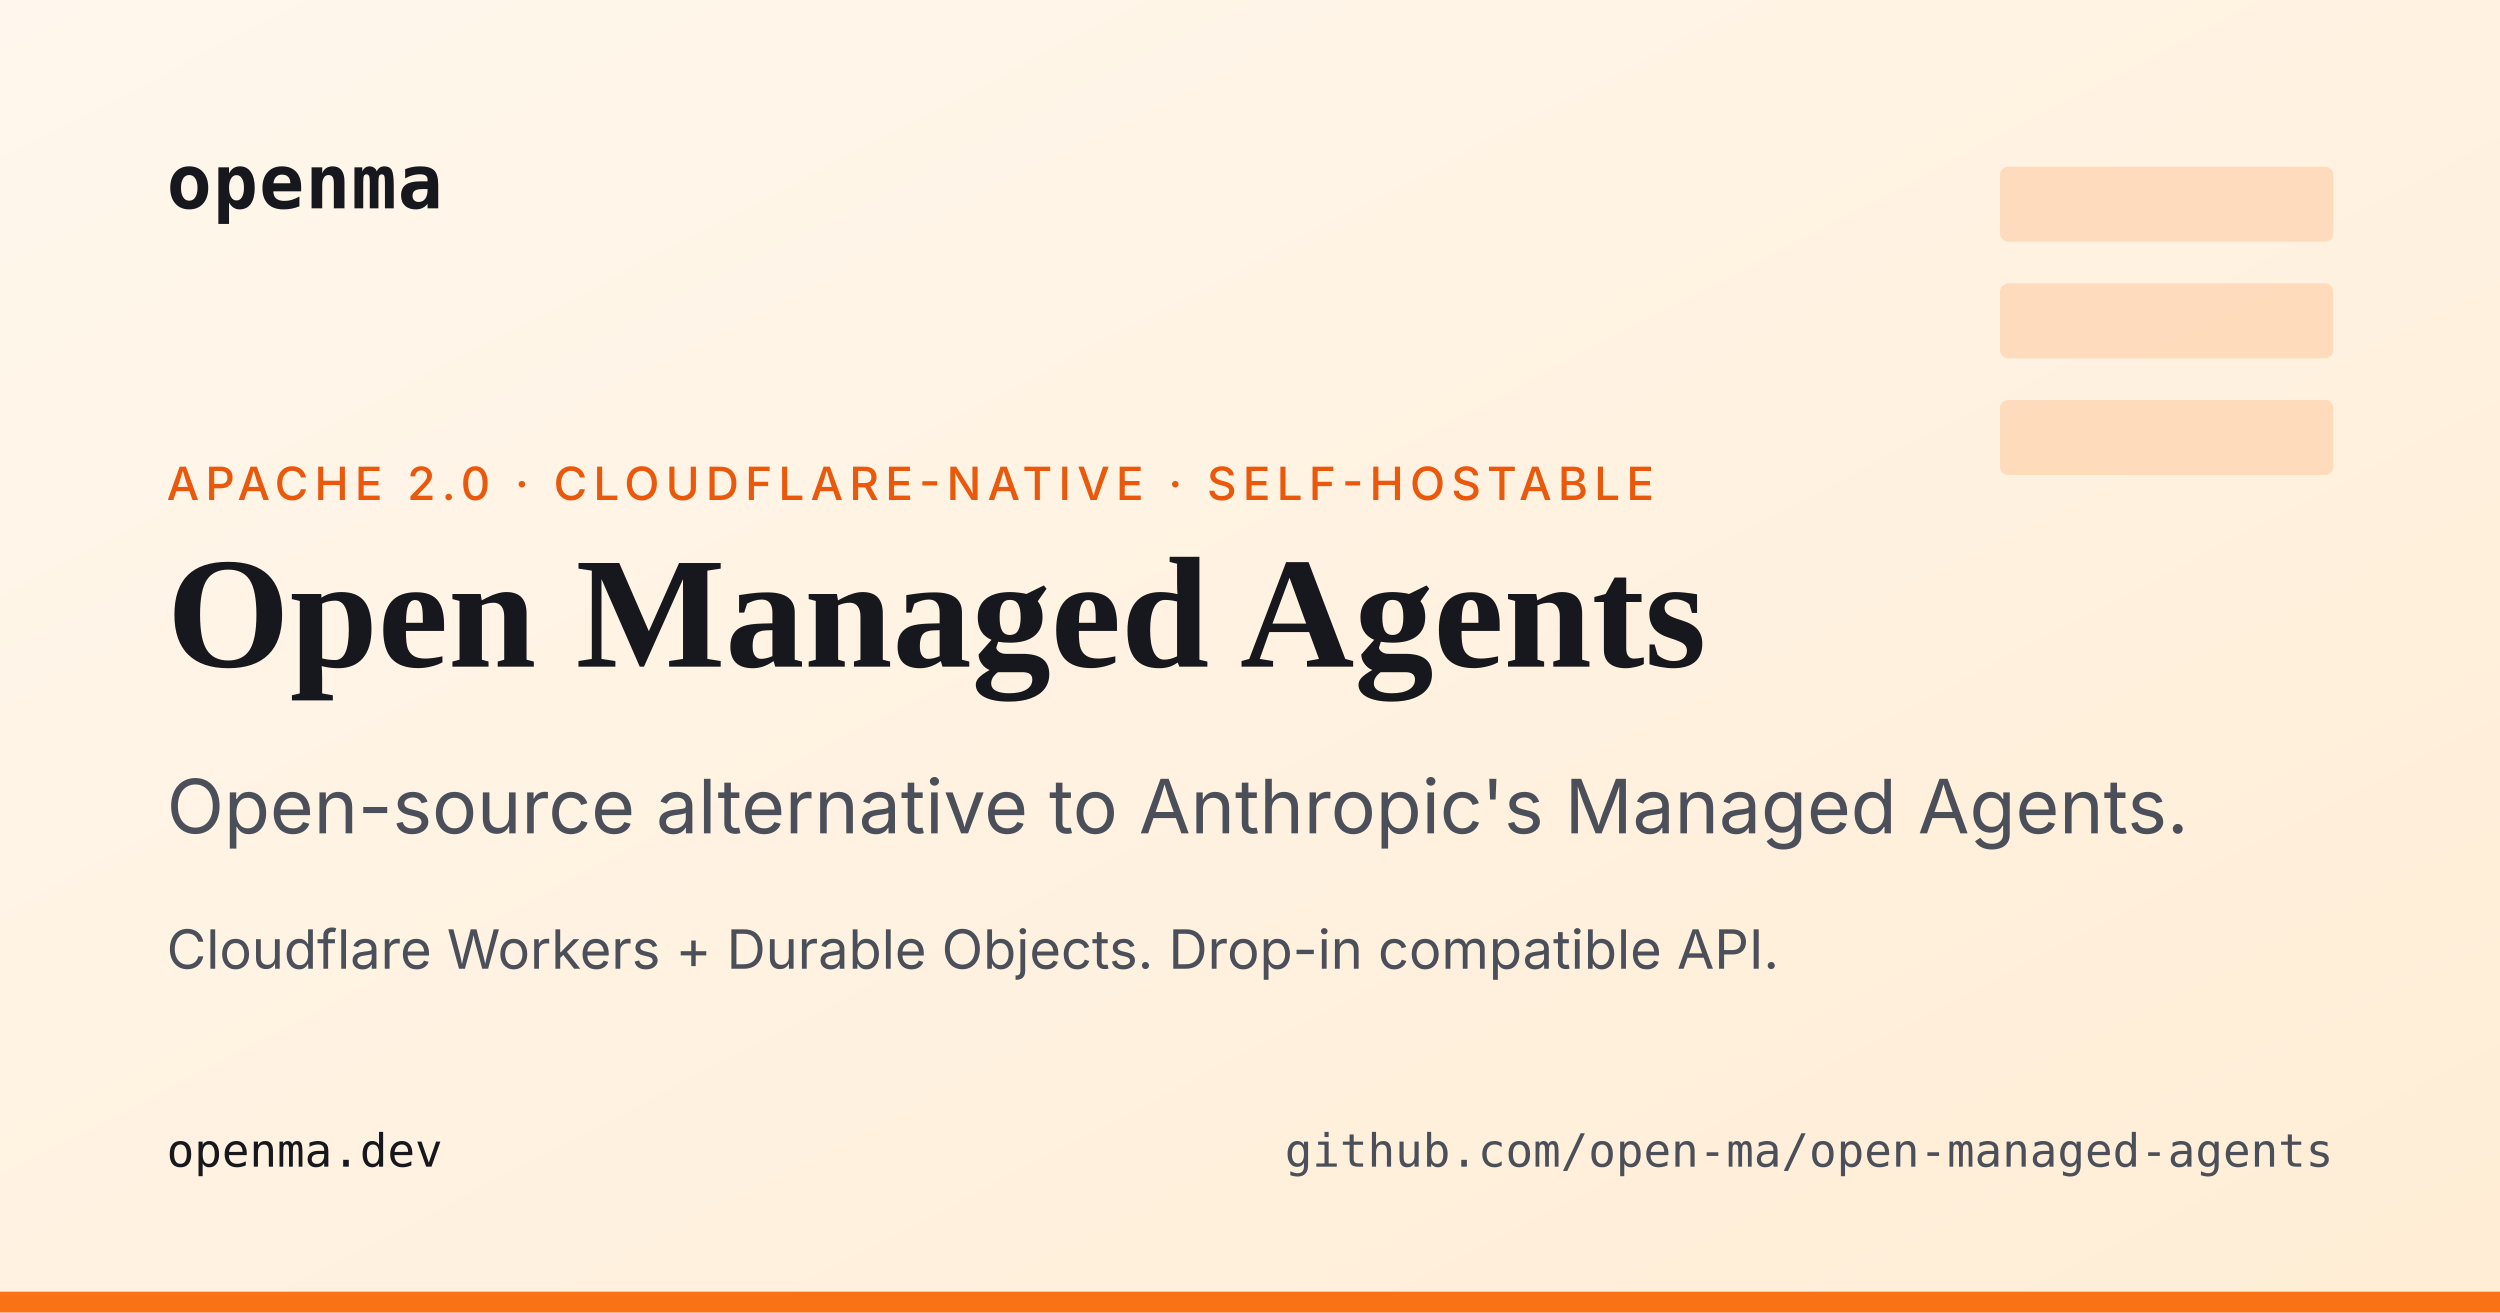
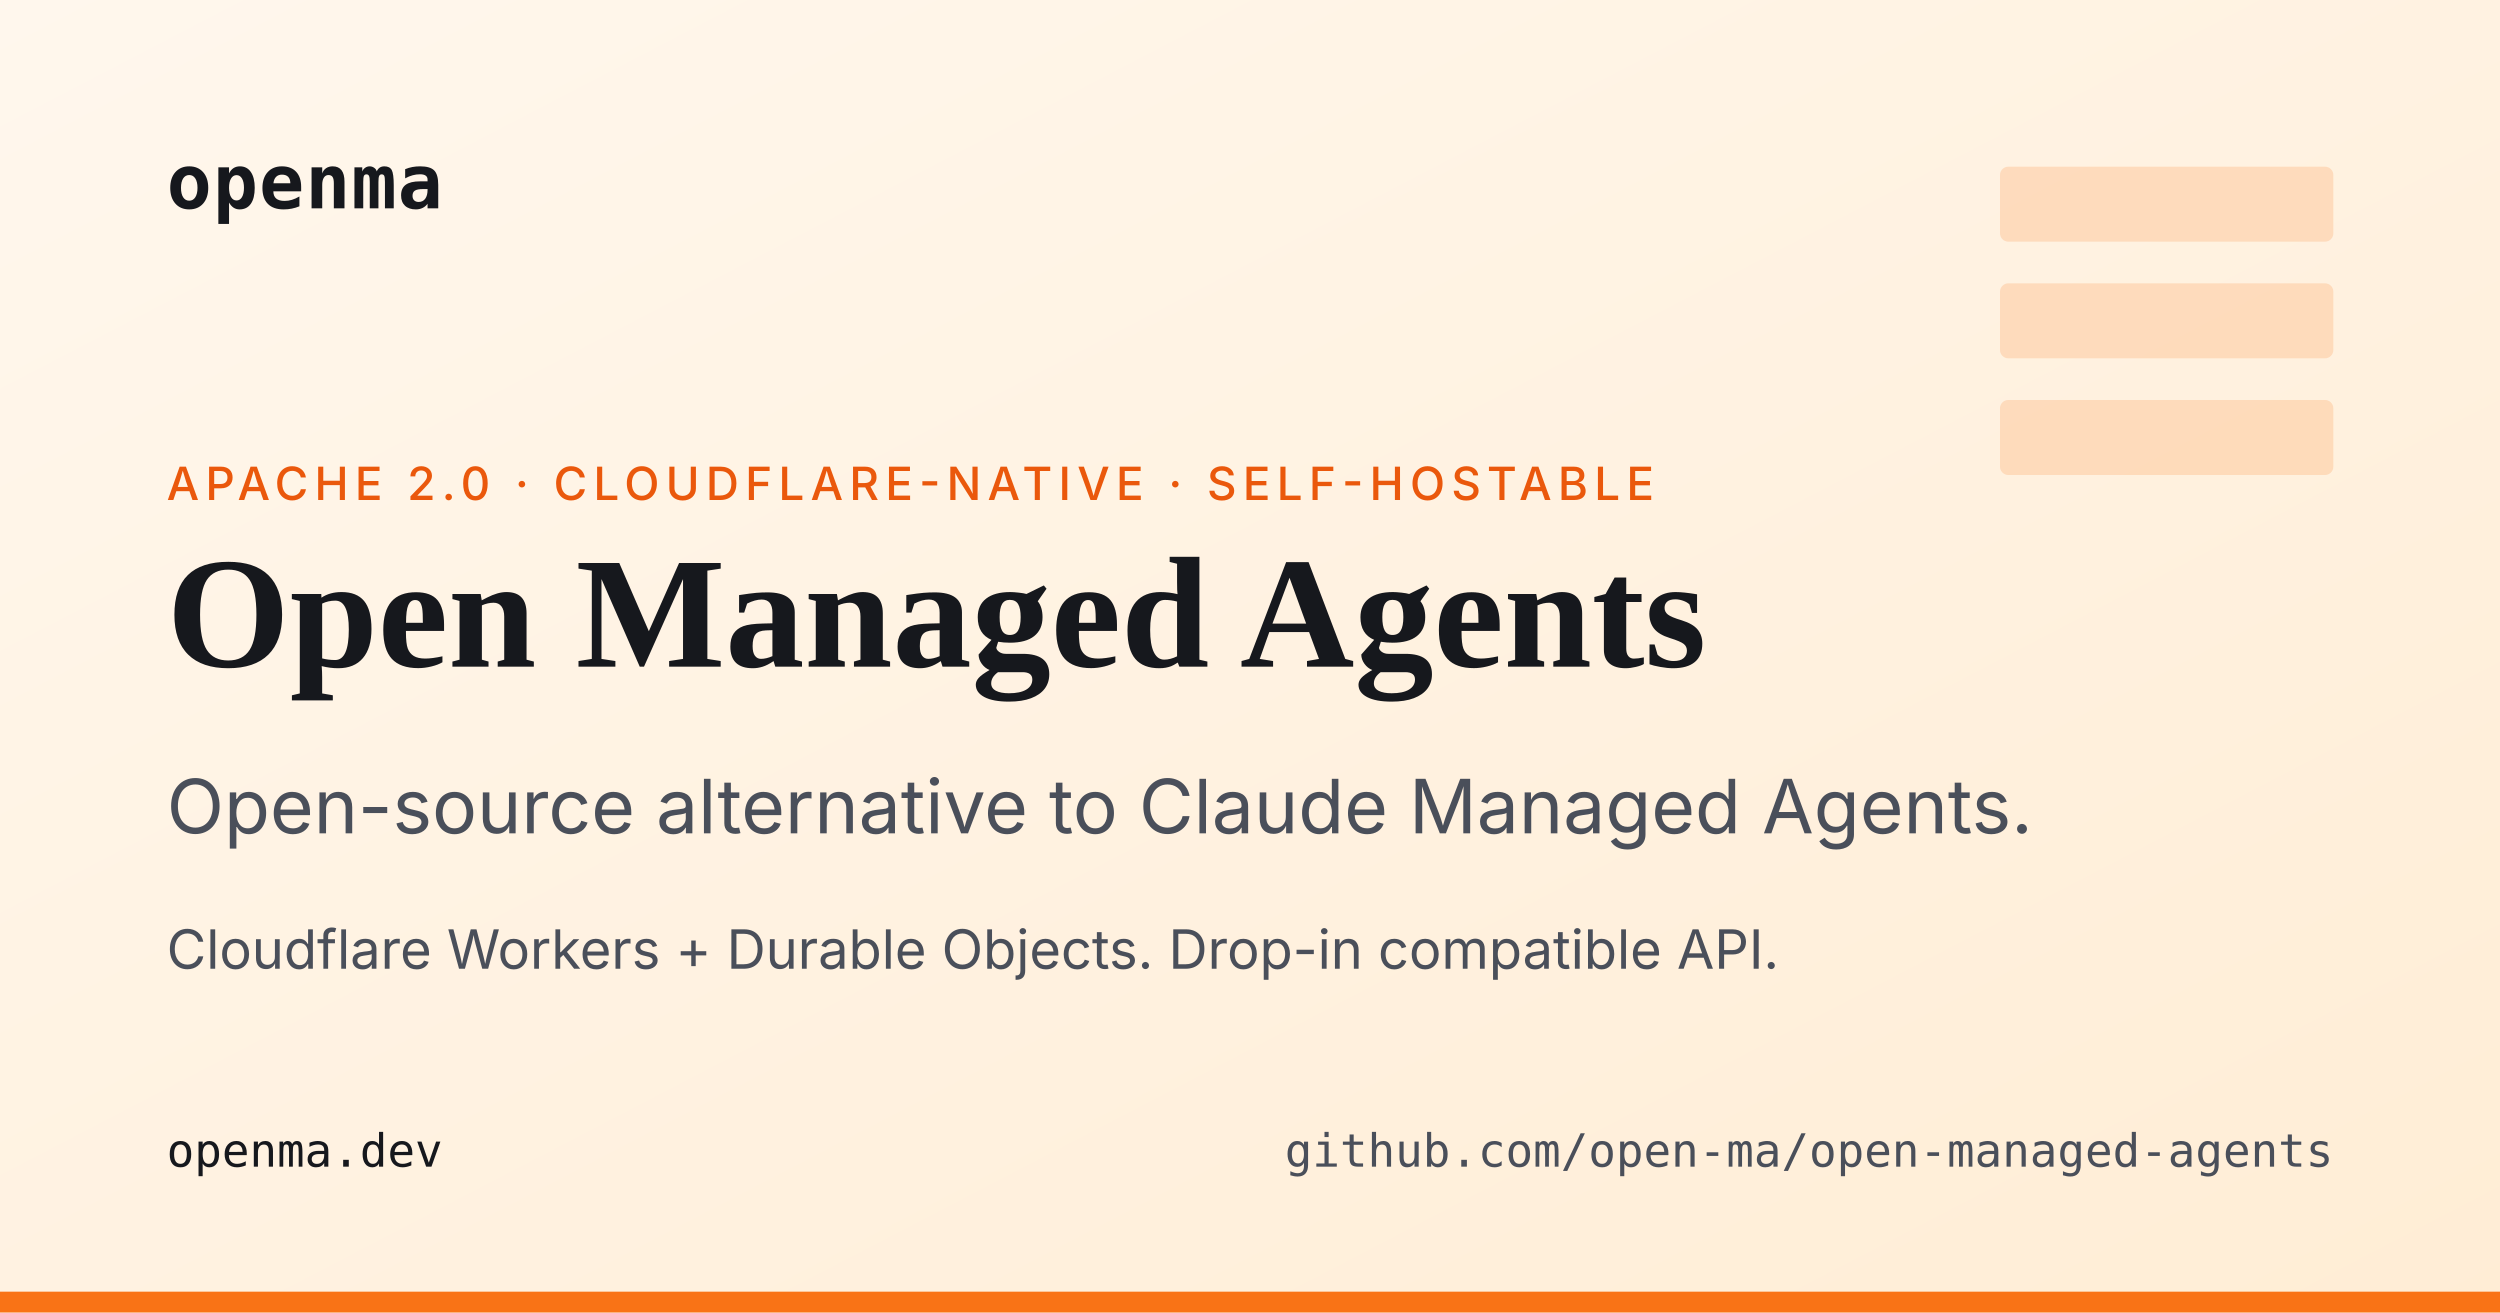
<svg xmlns="http://www.w3.org/2000/svg" width="1200" height="630" viewBox="0 0 1200 630">
  <rect width="1200" height="630" fill="#ffffff" />
  <rect width="1200" height="630" fill="url(#bg-grad)" />
  <defs>
    <linearGradient id="bg-grad" x1="0" y1="0" x2="1" y2="1">
      <stop offset="0%" stop-color="#fff7ed" />
      <stop offset="100%" stop-color="#ffedd5" />
    </linearGradient>
  </defs>
  <g opacity="0.18" transform="translate(960, 80)">
    <rect x="0" y="0" width="160" height="36" fill="#f97316" rx="4" />
    <rect x="0" y="56" width="160" height="36" fill="#f97316" rx="4" />
    <rect x="0" y="112" width="160" height="36" fill="#f97316" rx="4" />
  </g>
  <g transform="translate(80, 100)">
    <text x="0" y="0" font-family="'JetBrains Mono','Menlo','Monaco',monospace" font-weight="700" font-size="36" fill="#16181d" letter-spacing="0.5">openma</text>
  </g>
  <text x="80" y="240" font-family="'DM Sans',-apple-system,'Segoe UI','Helvetica Neue',sans-serif" font-weight="500" font-size="22" letter-spacing="3" fill="#ea580c">APACHE 2.0  ·  CLOUDFLARE-NATIVE  ·  SELF-HOSTABLE</text>
  <text x="80" y="320" font-family="'Source Serif 4',Georgia,'Times New Roman',serif" font-weight="700" font-size="76" fill="#16181d">Open Managed Agents</text>
-   <text x="80" y="400" font-family="'DM Sans',-apple-system,'Segoe UI','Helvetica Neue',sans-serif" font-weight="400" font-size="36" fill="#4a4f5a">Open-source alternative to Anthropic's Managed Agents.</text>
+   <text x="80" y="400" font-family="'DM Sans',-apple-system,'Segoe UI','Helvetica Neue',sans-serif" font-weight="400" font-size="36" fill="#4a4f5a">Open-source alternative to Claude Managed Agents.</text>
  <text x="80" y="465" font-family="'DM Sans',-apple-system,'Segoe UI','Helvetica Neue',sans-serif" font-weight="400" font-size="26" fill="#4a4f5a">Cloudflare Workers + Durable Objects.  Drop-in compatible API.</text>
  <g transform="translate(80, 560)">
    <text x="0" y="0" font-family="'JetBrains Mono','Menlo','Monaco',monospace" font-weight="500" font-size="22" fill="#16181d">openma.dev</text>
  </g>
  <g transform="translate(1120, 560)" text-anchor="end">
    <text x="0" y="0" font-family="'JetBrains Mono','Menlo','Monaco',monospace" font-weight="500" font-size="22" fill="#4a4f5a">github.com/open-ma/open-managed-agents</text>
  </g>
  <rect x="0" y="620" width="1200" height="10" fill="#f97316" />
</svg>
